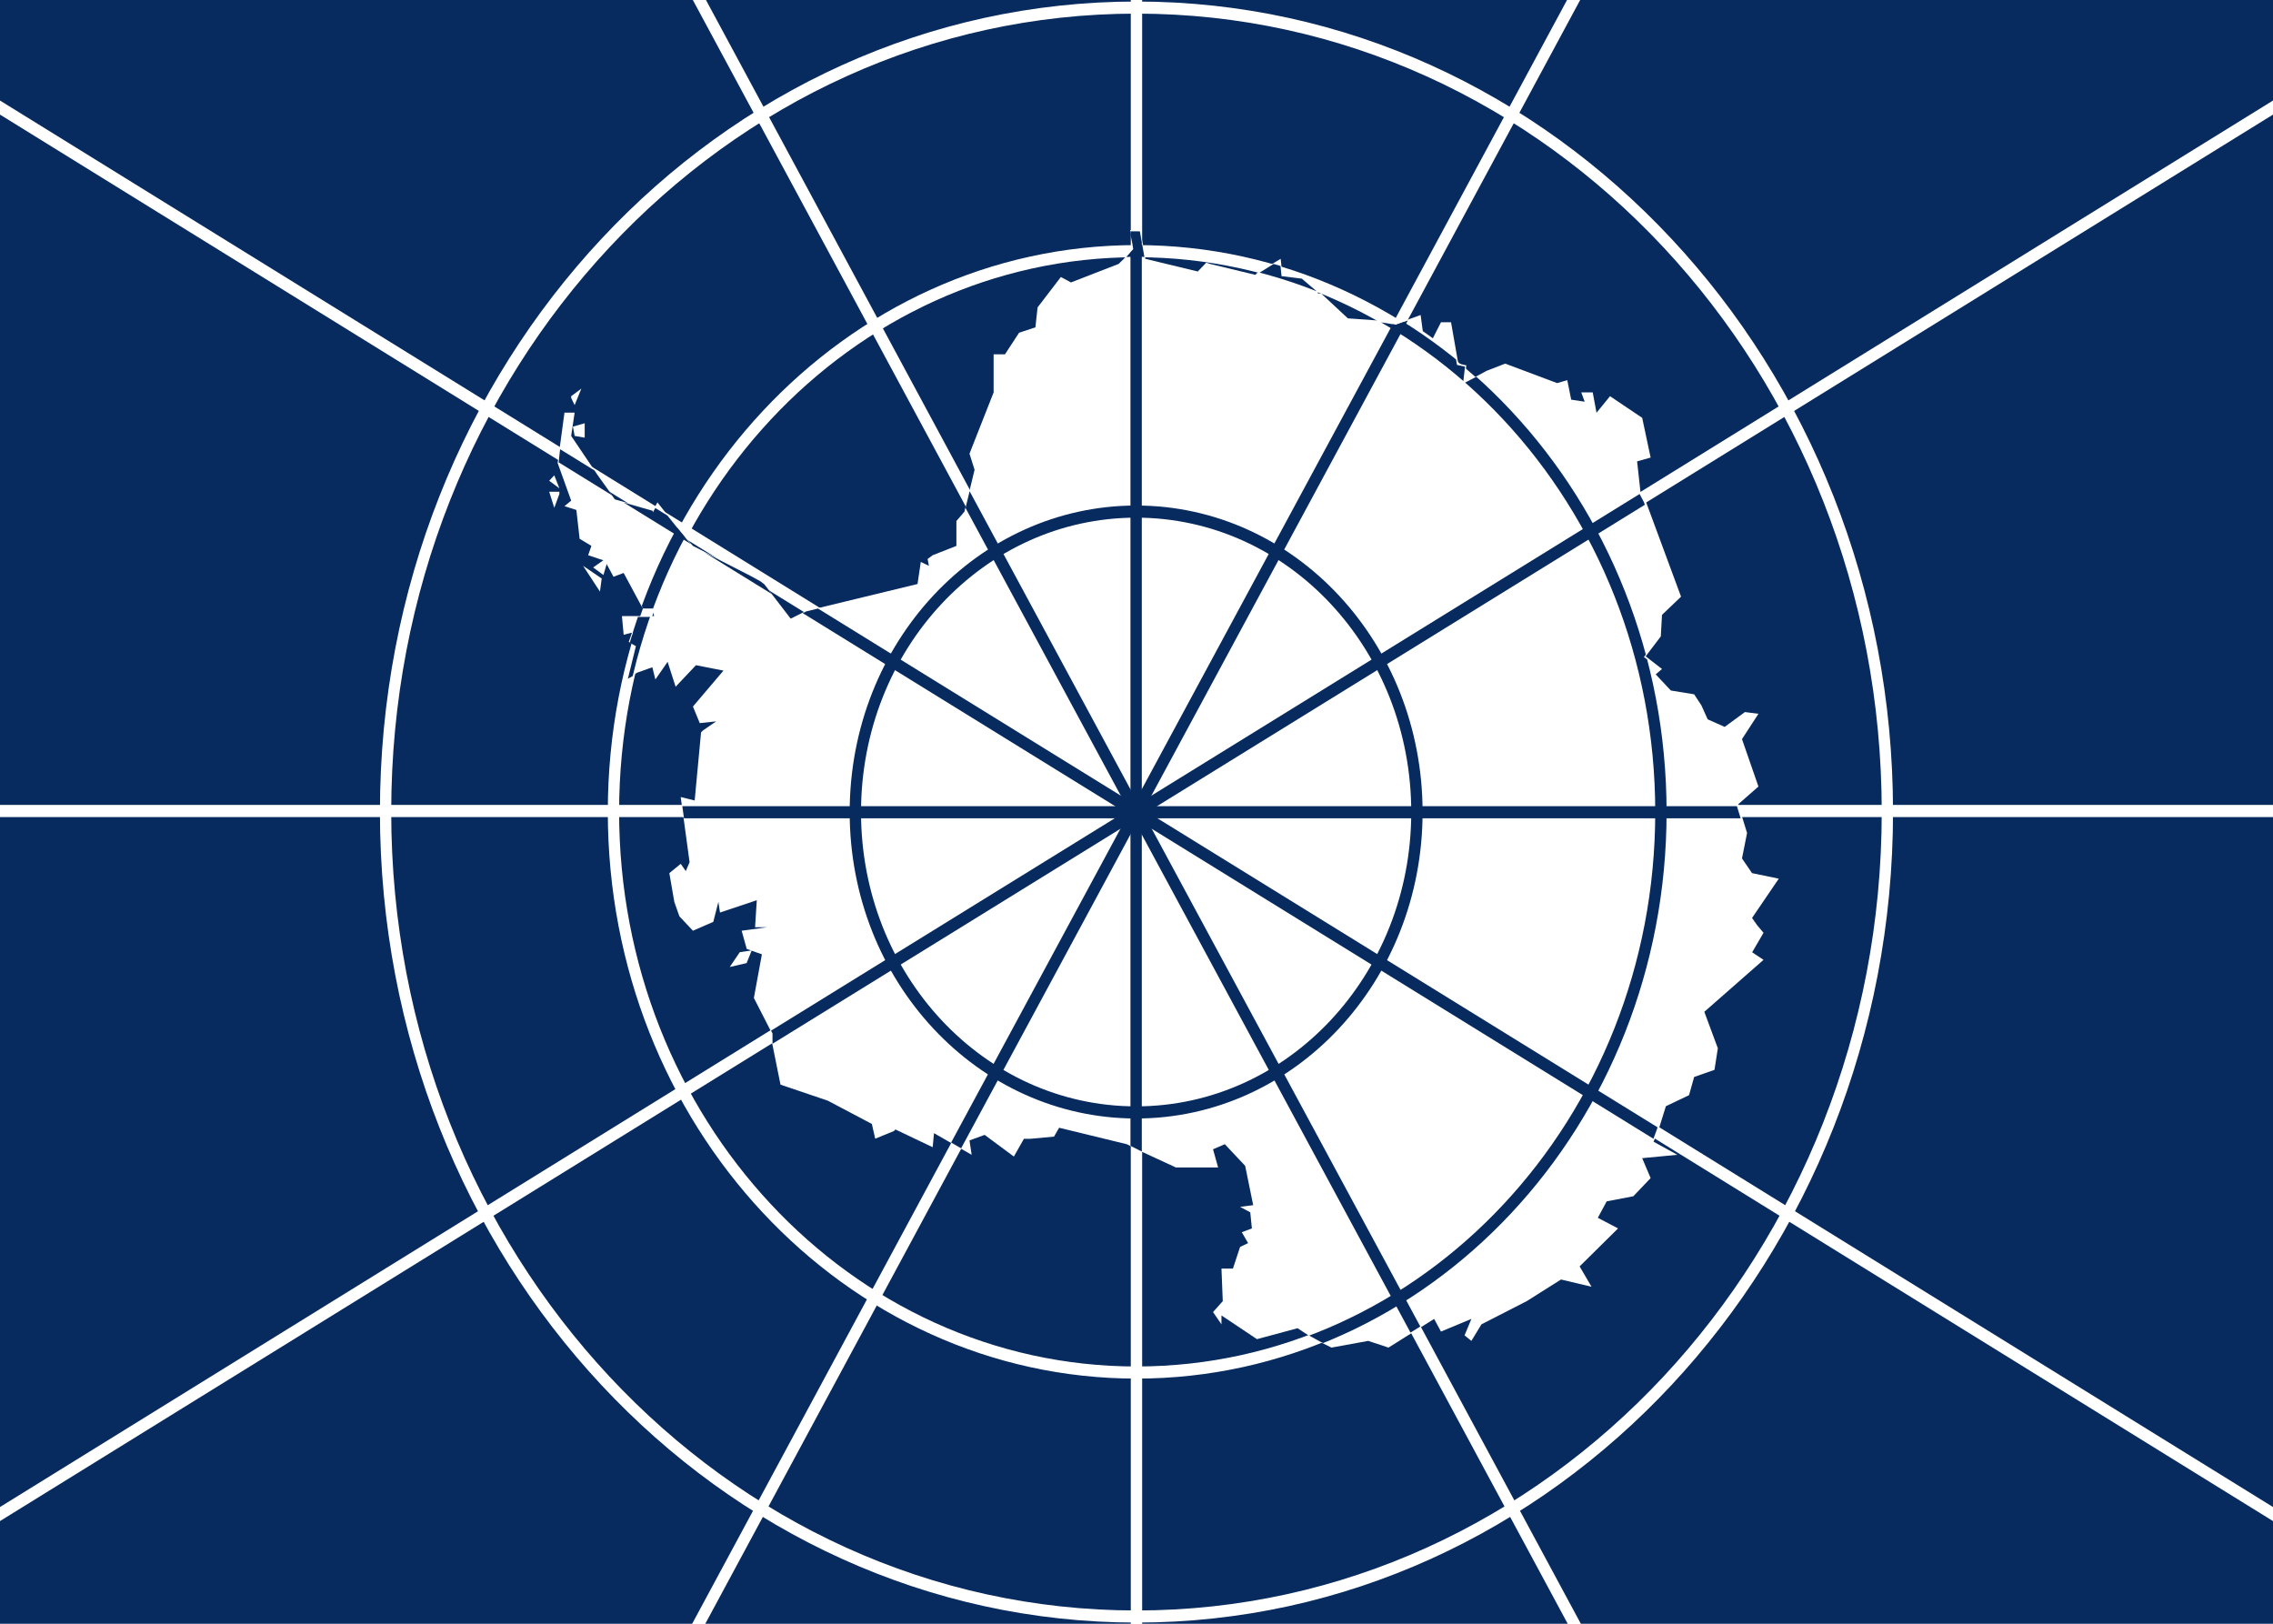
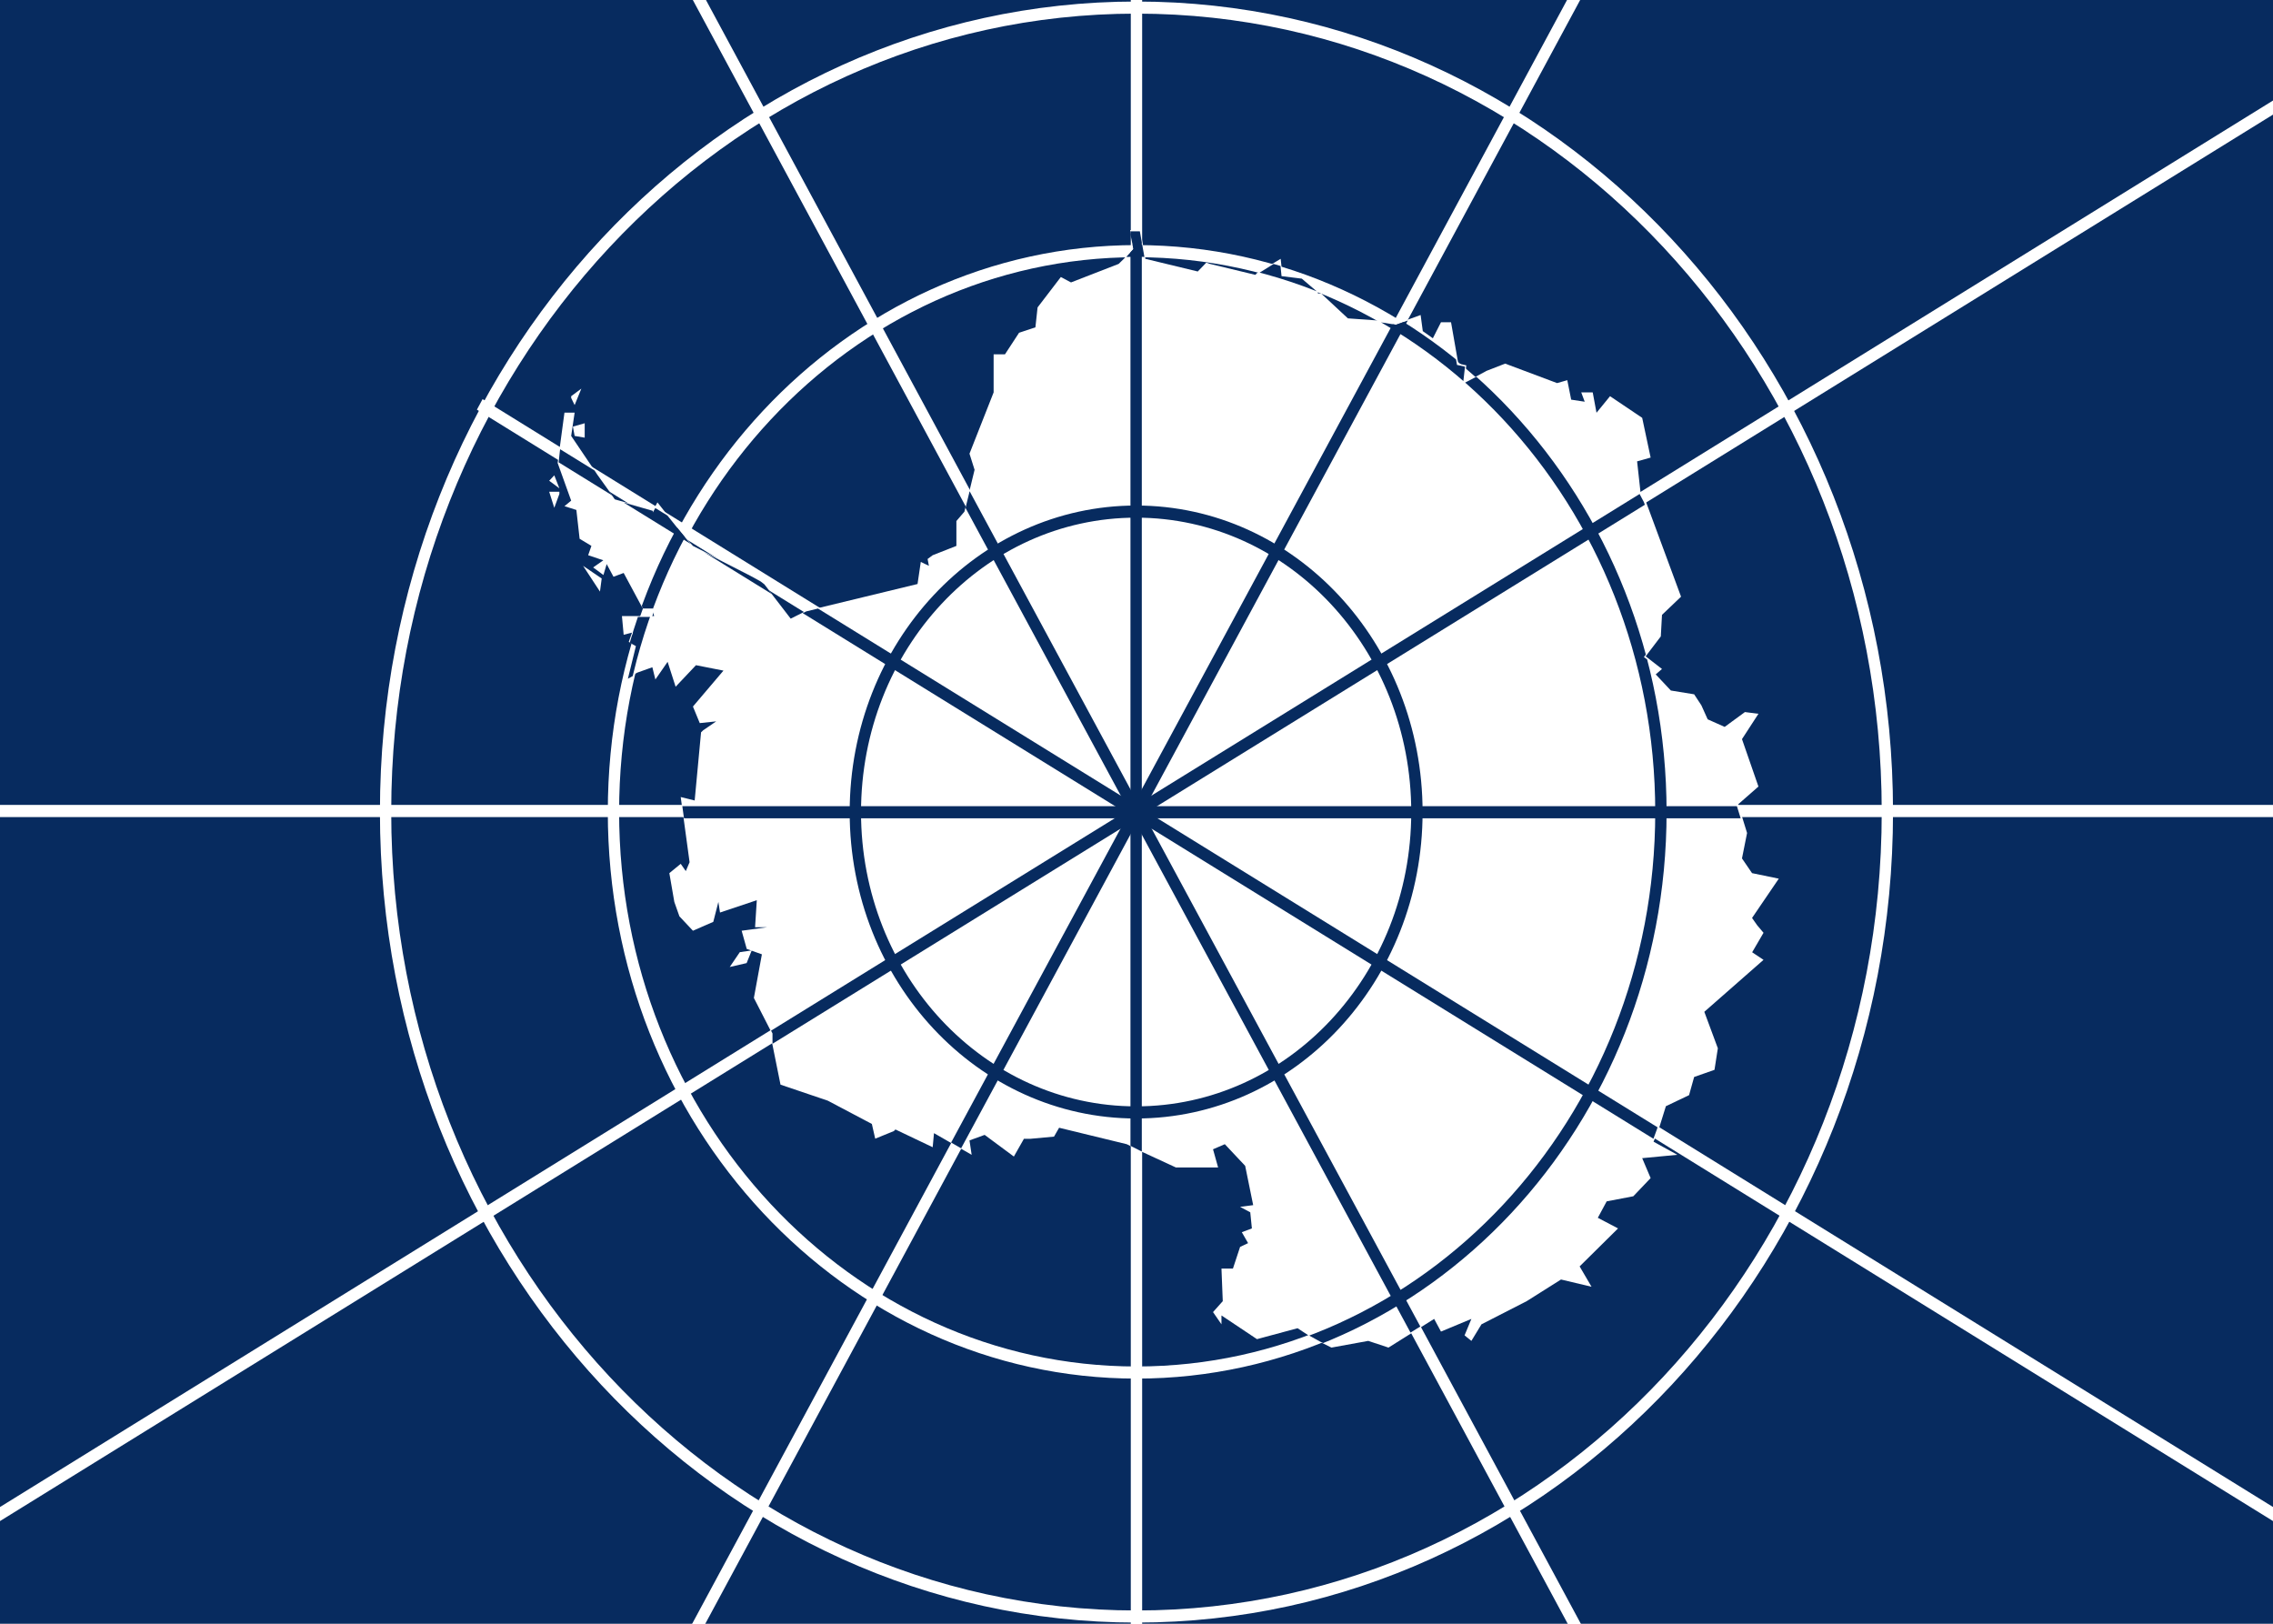
<svg xmlns="http://www.w3.org/2000/svg" width="21" height="15" viewBox="0 0 21 15">
  <defs>
    <clipPath id="a">
      <path d="M7 4h7v7H7Zm0 0" />
    </clipPath>
    <clipPath id="b">
      <path d="m11.172 2.453-.031-.015Zm.933 9.89-.125-.081-.375.101-.328-.218v.082l-.078-.114.094-.097-.016-.301h.11l.066-.2.074-.035-.062-.101.094-.035-.012-.149-.094-.05.121-.016-.074-.363-.188-.2-.113.047.047.168h-.387l-.328-.152-.125-.063-.62-.152-.048.082-.218.02h-.063l-.094.164-.265-.2-.141.051.02.133-.348-.2-.012.13-.344-.164-.015.015-.168.07-.035-.136-.407-.215-.433-.148-.078-.383v-.086l-.168-.332.074-.399-.14-.05-.048-.168.235-.032h-.11l.016-.25-.344.118-.011-.102-.047.184-.188.082-.125-.13-.047-.136-.046-.266.105-.086.047.067.035-.078-.082-.602.129.031.058-.628.02-.02.121-.082-.152.016-.063-.149.282-.336-.254-.05-.188.199-.074-.23-.11.167-.03-.117-.137.05-.094.052.074-.301-.063-.035.036-.086-.082.023-.012-.172h.293l-.016-.078h-.09l-.175-.32-.094.035-.059-.117-.035.101-.09-.07.09-.066-.137-.047.032-.086-.114-.067-.027-.265-.113-.035.066-.047-.125-.352.012-.113.047-.352h.093l-.027.215.235.352.168.234.343.098v.015l.047-.082.188.235.093.113.047.05.528.27.093.051.035.027.247.32.14-.07 1.028-.25.03-.199.075.035-.012-.066.047-.031.219-.086v-.23l.074-.087.094-.382-.047-.153.219-.562v-.352h.11l.124-.2.156-.05.016-.183.215-.278.094.047.441-.168.14-.152-.034-.164h.093l.047.265.48.121.083-.086.03.016.423.098.011-.012.22-.137.015.149.187.023.153.13.035.034.23.215.282.02.171.027.215-.078.02.148.094.067.074-.149h.094l.066.383.074.016-.015.133-.012.015h.027l.188-.098.172-.066.48.18.094-.031.035.183.125.02-.031-.086h.105l.031.183.13-.148.292.2.078.362-.125.036.032.28.046.087.329.883-.172.164-.016.199-.14.187.156.114-.063.05.14.149.216.035.066.102.059.128.156.07.187-.136.125.016-.152.234.152.438-.187.164.082.265-.047.235.094.132.246.051-.246.363.043.067.062.07-.105.18.105.07-.547.48.125.333-.03.199-.188.066-.047.172-.215.098-.066.215-.043.117.218.117-.328.031.078.184-.156.164-.25.05-.078.153.188.098-.356.351.105.184-.277-.066-.312.199-.422.215-.094.152-.062-.05.062-.15-.281.114-.059-.113-.422.261-.187-.062-.34.062-.094-.046m.016-9.657-.035-.035h-.012v.02h.031Zm-.11 9.606.094.05Zm0 0 .094.05M5.547 5.47l.02-.117-.172-.118Zm-.375-.918h-.094l.047.148.047-.129Zm-.047-.149-.047.047.094.07Zm.422 1.067.02-.117-.172-.118Zm-.375-.918h-.094l.047.148.047-.129Zm-.047-.149-.047.047.094.07Zm.422 1.067.02-.117-.172-.118Zm-.375-.918h-.094l.047.148.047-.129Zm-.047-.149-.047.047.094.07Zm.281-.351v-.13l-.105.032.011.082Zm-.12-.364.027.063.066-.148-.094.07Zm.12.364v-.13l-.105.032.011.082Zm-.12-.364.027.063.066-.148-.094.07Zm.12.364v-.13l-.105.032.011.082Zm-.12-.364.027.063.066-.148-.094.07Zm1.663 5.094-.11.016-.093.133.156-.032Zm0 0-.11.016-.093.133.156-.032Zm0 0-.11.016-.093.133.156-.032Zm.114-3.383-.036-.027-.093-.05.093.05Zm0 0" />
    </clipPath>
    <clipPath id="c">
      <path d="M5 2h11v11H5Zm0 0" />
    </clipPath>
    <clipPath id="d">
      <path d="m11.172 2.453-.031-.015Zm.933 9.89-.125-.081-.375.101-.328-.218v.082l-.078-.114.094-.097-.016-.301h.11l.066-.2.074-.035-.062-.101.094-.035-.012-.149-.094-.05.121-.016-.074-.363-.188-.2-.113.047.047.168h-.387l-.328-.152-.125-.063-.62-.152-.048.082-.218.02h-.063l-.094.164-.265-.2-.141.051.02.133-.348-.2-.012.13-.344-.164-.015.015-.168.07-.035-.136-.407-.215-.433-.148-.078-.383v-.086l-.168-.332.074-.399-.14-.05-.048-.168.235-.032h-.11l.016-.25-.344.118-.011-.102-.047.184-.188.082-.125-.13-.047-.136-.046-.266.105-.086.047.067.035-.078-.082-.602.129.031.058-.628.02-.02.121-.082-.152.016-.063-.149.282-.336-.254-.05-.188.199-.074-.23-.11.167-.03-.117-.137.05-.094.052.074-.301-.063-.035.036-.086-.082.023-.012-.172h.293l-.016-.078h-.09l-.175-.32-.094.035-.059-.117-.035.101-.09-.07.09-.066-.137-.047.032-.086-.114-.067-.027-.265-.113-.035.066-.047-.125-.352.012-.113.047-.352h.093l-.027.215.235.352.168.234.343.098v.015l.047-.082.188.235.093.113.047.05.528.27.093.051.035.027.247.32.14-.07 1.028-.25.03-.199.075.035-.012-.066.047-.031.219-.086v-.23l.074-.087.094-.382-.047-.153.219-.562v-.352h.11l.124-.2.156-.05.016-.183.215-.278.094.047.441-.168.14-.152-.034-.164h.093l.047.265.48.121.083-.086.03.016.423.098.011-.012.22-.137.015.149.187.023.153.13.035.034.23.215.282.02.171.027.215-.078.02.148.094.067.074-.149h.094l.066.383.074.016-.015.133-.012.015h.027l.188-.098.172-.066.48.18.094-.031.035.183.125.02-.031-.086h.105l.031.183.13-.148.292.2.078.362-.125.036.032.28.046.087.329.883-.172.164-.016.199-.14.187.156.114-.063.05.14.149.216.035.066.102.059.128.156.07.187-.136.125.016-.152.234.152.438-.187.164.082.265-.047.235.094.132.246.051-.246.363.043.067.062.07-.105.18.105.07-.547.48.125.333-.03.199-.188.066-.047.172-.215.098-.066.215-.043.117.218.117-.328.031.078.184-.156.164-.25.05-.078.153.188.098-.356.351.105.184-.277-.066-.312.199-.422.215-.094.152-.062-.05.062-.15-.281.114-.059-.113-.422.261-.187-.062-.34.062-.094-.046m.016-9.657-.035-.035h-.012v.02h.031Zm-.11 9.606.094.05Zm0 0 .094.05M5.547 5.47l.02-.117-.172-.118Zm-.375-.918h-.094l.047.148.047-.129Zm-.047-.149-.047.047.094.07Zm.422 1.067.02-.117-.172-.118Zm-.375-.918h-.094l.047.148.047-.129Zm-.047-.149-.047.047.094.07Zm.422 1.067.02-.117-.172-.118Zm-.375-.918h-.094l.047.148.047-.129Zm-.047-.149-.047.047.094.07Zm.281-.351v-.13l-.105.032.011.082Zm-.12-.364.027.063.066-.148-.094.07Zm.12.364v-.13l-.105.032.011.082Zm-.12-.364.027.063.066-.148-.094.07Zm.12.364v-.13l-.105.032.011.082Zm-.12-.364.027.063.066-.148-.094.07Zm1.663 5.094-.11.016-.093.133.156-.032Zm0 0-.11.016-.093.133.156-.032Zm0 0-.11.016-.093.133.156-.032Zm.114-3.383-.036-.027-.093-.05.093.05Zm0 0" />
    </clipPath>
    <clipPath id="e">
      <path d="M5 2h12v11H5Zm0 0" />
    </clipPath>
    <clipPath id="f">
      <path d="m11.172 2.453-.031-.015Zm.933 9.89-.125-.081-.375.101-.328-.218v.082l-.078-.114.094-.097-.016-.301h.11l.066-.2.074-.035-.062-.101.094-.035-.012-.149-.094-.05.121-.016-.074-.363-.188-.2-.113.047.047.168h-.387l-.328-.152-.125-.063-.62-.152-.048.082-.218.02h-.063l-.094.164-.265-.2-.141.051.02.133-.348-.2-.012.13-.344-.164-.015.015-.168.07-.035-.136-.407-.215-.433-.148-.078-.383v-.086l-.168-.332.074-.399-.14-.05-.048-.168.235-.032h-.11l.016-.25-.344.118-.011-.102-.047.184-.188.082-.125-.13-.047-.136-.046-.266.105-.086.047.067.035-.078-.082-.602.129.031.058-.628.02-.02.121-.082-.152.016-.063-.149.282-.336-.254-.05-.188.199-.074-.23-.11.167-.03-.117-.137.05-.094.052.074-.301-.063-.035.036-.086-.082.023-.012-.172h.293l-.016-.078h-.09l-.175-.32-.094.035-.059-.117-.035.101-.09-.07.09-.066-.137-.047.032-.086-.114-.067-.027-.265-.113-.035.066-.047-.125-.352.012-.113.047-.352h.093l-.027.215.235.352.168.234.343.098v.015l.047-.082.188.235.093.113.047.05.528.27.093.051.035.027.247.32.14-.07 1.028-.25.03-.199.075.035-.012-.066.047-.031.219-.086v-.23l.074-.087.094-.382-.047-.153.219-.562v-.352h.11l.124-.2.156-.05.016-.183.215-.278.094.047.441-.168.14-.152-.034-.164h.093l.047.265.48.121.083-.086.03.016.423.098.011-.012.22-.137.015.149.187.023.153.13.035.034.23.215.282.02.171.027.215-.078.02.148.094.067.074-.149h.094l.066.383.074.016-.015.133-.012.015h.027l.188-.098.172-.066.48.18.094-.031.035.183.125.02-.031-.086h.105l.031.183.13-.148.292.2.078.362-.125.036.032.28.046.087.329.883-.172.164-.016.199-.14.187.156.114-.063.05.14.149.216.035.066.102.059.128.156.07.187-.136.125.016-.152.234.152.438-.187.164.082.265-.047.235.094.132.246.051-.246.363.043.067.062.07-.105.18.105.07-.547.48.125.333-.03.199-.188.066-.047.172-.215.098-.066.215-.043.117.218.117-.328.031.078.184-.156.164-.25.05-.078.153.188.098-.356.351.105.184-.277-.066-.312.199-.422.215-.094.152-.062-.05.062-.15-.281.114-.059-.113-.422.261-.187-.062-.34.062-.094-.046m.016-9.657-.035-.035h-.012v.02h.031Zm-.11 9.606.094.05Zm0 0 .094.05M5.547 5.47l.02-.117-.172-.118Zm-.375-.918h-.094l.047.148.047-.129Zm-.047-.149-.047.047.094.07Zm.422 1.067.02-.117-.172-.118Zm-.375-.918h-.094l.047.148.047-.129Zm-.047-.149-.047.047.094.07Zm.422 1.067.02-.117-.172-.118Zm-.375-.918h-.094l.047.148.047-.129Zm-.047-.149-.047.047.094.07Zm.281-.351v-.13l-.105.032.011.082Zm-.12-.364.027.063.066-.148-.094.07Zm.12.364v-.13l-.105.032.011.082Zm-.12-.364.027.063.066-.148-.094.07Zm.12.364v-.13l-.105.032.011.082Zm-.12-.364.027.063.066-.148-.094.07Zm1.663 5.094-.11.016-.093.133.156-.032Zm0 0-.11.016-.093.133.156-.032Zm0 0-.11.016-.093.133.156-.032Zm.114-3.383-.036-.027-.093-.05.093.05Zm0 0" />
    </clipPath>
  </defs>
  <path style="fill:#072b5f;fill-opacity:1;stroke:none" d="M0 0h21v15H0z" />
  <path style="fill:none;stroke-width:2;stroke-linecap:butt;stroke-linejoin:miter;stroke:#fff;stroke-opacity:1;stroke-miterlimit:4" d="M182.98 133.528c0 27.291-22.173 49.444-49.48 49.444s-49.48-22.153-49.48-49.444c0-27.361 22.173-49.514 49.48-49.514s49.48 22.153 49.48 49.514Zm0 0" transform="matrix(.0525 0 0 .05625 3.491 -.019)" />
  <path style="fill:none;stroke-width:1.99;stroke-linecap:butt;stroke-linejoin:miter;stroke:#fff;stroke-opacity:1;stroke-miterlimit:4" d="M225.539 133.667c0 50.833-41.22 92.083-92.039 92.083-50.818 0-92.039-41.25-92.039-92.083 0-50.834 41.22-92.084 92.039-92.084 50.818 0 92.039 41.25 92.039 92.084Zm0 0" transform="matrix(.0525 0 0 .05625 3.491 -.019)" />
  <path style="fill:none;stroke-width:1.987;stroke-linecap:butt;stroke-linejoin:miter;stroke:#fff;stroke-opacity:1;stroke-miterlimit:4" d="M265.643 133.667c0 72.986-59.152 132.152-132.143 132.152S1.357 206.653 1.357 133.667C1.357 60.68 60.51 1.583 133.5 1.583s132.143 59.098 132.143 132.084Zm0 0" transform="matrix(.0525 0 0 .05625 3.491 -.019)" />
-   <path style="fill:none;stroke-width:2;stroke-linecap:butt;stroke-linejoin:miter;stroke:#fff;stroke-opacity:1;stroke-miterlimit:4" d="M-99.982 133.528h466.964M133.5-100.014V367" transform="matrix(.0525 0 0 .05625 3.491 -.019)" />
-   <path style="fill:none;stroke-width:2;stroke-linecap:butt;stroke-linejoin:miter;stroke:#fff;stroke-opacity:1;stroke-miterlimit:4" d="m-100.027 133.484 467.047.02M133.504-99.976l.02 467" transform="matrix(.04547 .02813 -.02625 .04871 7.935 -2.767)" />
+   <path style="fill:none;stroke-width:2;stroke-linecap:butt;stroke-linejoin:miter;stroke:#fff;stroke-opacity:1;stroke-miterlimit:4" d="M-99.982 133.528h466.964M133.5.014V367" transform="matrix(.0525 0 0 .05625 3.491 -.019)" />
+   <path style="fill:none;stroke-width:2;stroke-linecap:butt;stroke-linejoin:miter;stroke:#fff;stroke-opacity:1;stroke-miterlimit:4" d="m.027 133.484 467.047.02M133.504-99.976l.02 467" transform="matrix(.04547 .02813 -.02625 .04871 7.935 -2.767)" />
  <path style="fill:none;stroke-width:2;stroke-linecap:butt;stroke-linejoin:miter;stroke:#fff;stroke-opacity:1;stroke-miterlimit:4" d="m-99.976 133.504 467 .02m-233.54-233.551.02 467.047" transform="matrix(.02625 .04871 -.04547 .02813 13.065 -2.767)" />
  <path style="stroke:none;fill-rule:nonzero;fill:#fff;fill-opacity:1" d="m11.176 2.438-.031-.012Zm.937 9.914-.125-.082-.375.101-.328-.219v.082l-.078-.113.09-.101-.012-.301h.106l.066-.2.074-.035-.058-.101.093-.035-.015-.149-.094-.05.121-.016-.074-.363-.188-.2-.109.047.047.168h-.39l-.329-.152-.125-.063-.625-.152-.047.082-.218.02h-.06l-.093.164-.27-.2-.14.051.02.133-.348-.2-.012.13-.344-.164-.015.015-.172.07-.031-.136-.407-.215-.437-.148-.078-.387v-.086l-.168-.328.074-.403-.14-.05-.047-.168.234-.032h-.11l.016-.25-.34.114-.015-.098-.047.184-.188.082-.125-.133-.047-.133-.046-.266.105-.086.047.067.035-.082-.082-.602.129.032.059-.63.02-.019.12-.082-.152.016-.063-.153.282-.332-.254-.05-.188.199-.074-.23-.113.163-.028-.113-.14.05-.094.052.074-.301-.058-.035.03-.086-.077.02-.016-.173h.297l-.016-.078h-.093l-.172-.32-.094.035-.063-.117-.03.101-.095-.07.094-.066-.14-.047.03-.086-.109-.066-.03-.266-.11-.035.062-.051-.125-.348.016-.117.047-.348h.094l-.032.215.235.348.168.238.347.098v.016l.047-.086.188.238.093.113.047.051.528.27.093.05.036.032.246.32.14-.07 1.032-.25.03-.204.075.036-.012-.063.047-.035.219-.086v-.23l.074-.086.094-.387-.047-.149.223-.566v-.352h.105l.13-.199.151-.05.02-.184.215-.281.094.05.44-.171.048-.047.094-.102-.036-.164h.094l.047.266.484.117.079-.082.03.011.423.102.015-.016.219-.132.016.148.187.02.152.132.036.036.23.214.281.02.176.027.215-.078.02.149.093.066.075-.148h.093l.067.382.074.016-.016.137-.011.015h.027l.187-.101.172-.067.48.18.094-.027.036.18.125.019-.032-.086h.106l.035.188.125-.153.297.2.078.367-.125.035.031.281.047.082.328.887-.176.168-.011.199-.14.184.151.117-.058.05.14.149.215.035.067.102.058.129.157.07.187-.137.125.016-.152.234.152.438-.187.164.082.265-.047.235.093.136.247.051-.247.363.047.067.059.07-.105.18.105.07-.547.48.125.337-.031.199-.188.066-.047.168-.214.102-.067.215-.047.113.22.121-.325.031.078.184-.16.168-.246.047-.082.152.187.098-.355.351.11.188-.282-.067-.317.2-.418.214-.093.153-.063-.051.063-.152-.281.117-.063-.117-.422.265-.187-.062-.34.062-.094-.047m.016-9.675-.036-.036h-.011v.02h.031Zm-.11 9.625.094.05Zm0 0 .094.05M5.543 5.465l.016-.121-.172-.117Zm-.375-.922h-.094l.047.148.047-.128Zm-.047-.152-.047.05.094.07Zm.422 1.074.016-.121-.172-.117Zm-.375-.922h-.094l.047.148.047-.128Zm-.047-.152-.047.05.094.07Zm.422 1.074.016-.121-.172-.117Zm-.375-.922h-.094l.047.148.047-.128Zm-.047-.152-.047.05.094.07Zm.281-.348V3.91l-.109.031.016.086Zm-.125-.367.032.066.062-.152-.094.07Zm.125.367V3.91l-.109.031.016.086Zm-.125-.367.032.066.062-.152-.094.07Zm.125.367V3.91l-.109.031.016.086Zm-.125-.367.032.066.062-.152-.094.07ZM6.945 8.78l-.11.016-.093.137.156-.036Zm0 0-.11.016-.093.137.156-.036Zm0 0-.11.016-.093.137.156-.036Zm.114-3.386-.036-.032-.093-.05.093.05Zm0 0" />
  <g clip-path="url(#a)">
    <g clip-path="url(#b)">
      <path style="fill:none;stroke-width:2;stroke-linecap:butt;stroke-linejoin:miter;stroke:#072b5f;stroke-opacity:1;stroke-miterlimit:4" d="M183.01 133.522c0 27.312-22.143 49.469-49.506 49.469-27.362 0-49.506-22.157-49.506-49.47 0-27.381 22.144-49.538 49.506-49.538 27.363 0 49.507 22.157 49.507 49.539Zm0 0" transform="matrix(.0524 0 0 .05606 3.501 .018)" />
    </g>
  </g>
  <g clip-path="url(#c)">
    <g clip-path="url(#d)">
      <path style="fill:none;stroke-width:2;stroke-linecap:butt;stroke-linejoin:miter;stroke:#072b5f;stroke-opacity:1;stroke-miterlimit:4" d="M226.03 133.522c0 51.071-41.454 92.458-92.526 92.458-51.072 0-92.526-41.387-92.526-92.458 0-51.141 41.454-92.528 92.526-92.528 51.072 0 92.526 41.387 92.526 92.528Zm0 0" transform="matrix(.0524 0 0 .05606 3.501 .018)" />
    </g>
  </g>
  <g clip-path="url(#e)">
    <g clip-path="url(#f)">
-       <path style="fill:none;stroke-width:2;stroke-linecap:butt;stroke-linejoin:miter;stroke:#072b5f;stroke-opacity:1;stroke-miterlimit:4" d="M266.515 133.522c0 73.437-59.571 133.008-133.01 133.008C60.064 266.53.493 206.96.493 133.522.494 60.015 60.065.513 133.504.513c73.44 0 133.011 59.502 133.011 133.009ZM-100.01 133.522h467.029M133.504-100.027v467.028" transform="matrix(.0524 0 0 .05606 3.501 .018)" />
+       <path style="fill:none;stroke-width:2;stroke-linecap:butt;stroke-linejoin:miter;stroke:#072b5f;stroke-opacity:1;stroke-miterlimit:4" d="M266.515 133.522c0 73.437-59.571 133.008-133.01 133.008C60.064 266.53.493 206.96.493 133.522.494 60.015 60.065.513 133.504.513c73.44 0 133.011 59.502 133.011 133.009ZM.01 133.522h467.029M133.504.027v467.028" transform="matrix(.0524 0 0 .05606 3.501 .018)" />
      <path style="fill:none;stroke-width:2;stroke-linecap:butt;stroke-linejoin:miter;stroke:#072b5f;stroke-opacity:1;stroke-miterlimit:4" d="m-99.983 133.487 466.96-.001m-233.48-233.514v467.03" transform="matrix(.04537 .02803 -.0262 .04855 7.936 -2.721)" />
-       <path style="fill:none;stroke-width:2;stroke-linecap:butt;stroke-linejoin:miter;stroke:#072b5f;stroke-opacity:1;stroke-miterlimit:4" d="M-100.024 133.49h467.03M133.492-99.99l-.002 466.96" transform="matrix(.0262 .04855 -.04537 .02803 13.056 -2.721)" />
+       <path style="fill:none;stroke-width:2;stroke-linecap:butt;stroke-linejoin:miter;stroke:#072b5f;stroke-opacity:1;stroke-miterlimit:4" d="M.024 133.49h467.03M133.492-99.99l-.002 466.96" transform="matrix(.0262 .04855 -.04537 .02803 13.056 -2.721)" />
    </g>
  </g>
</svg>
